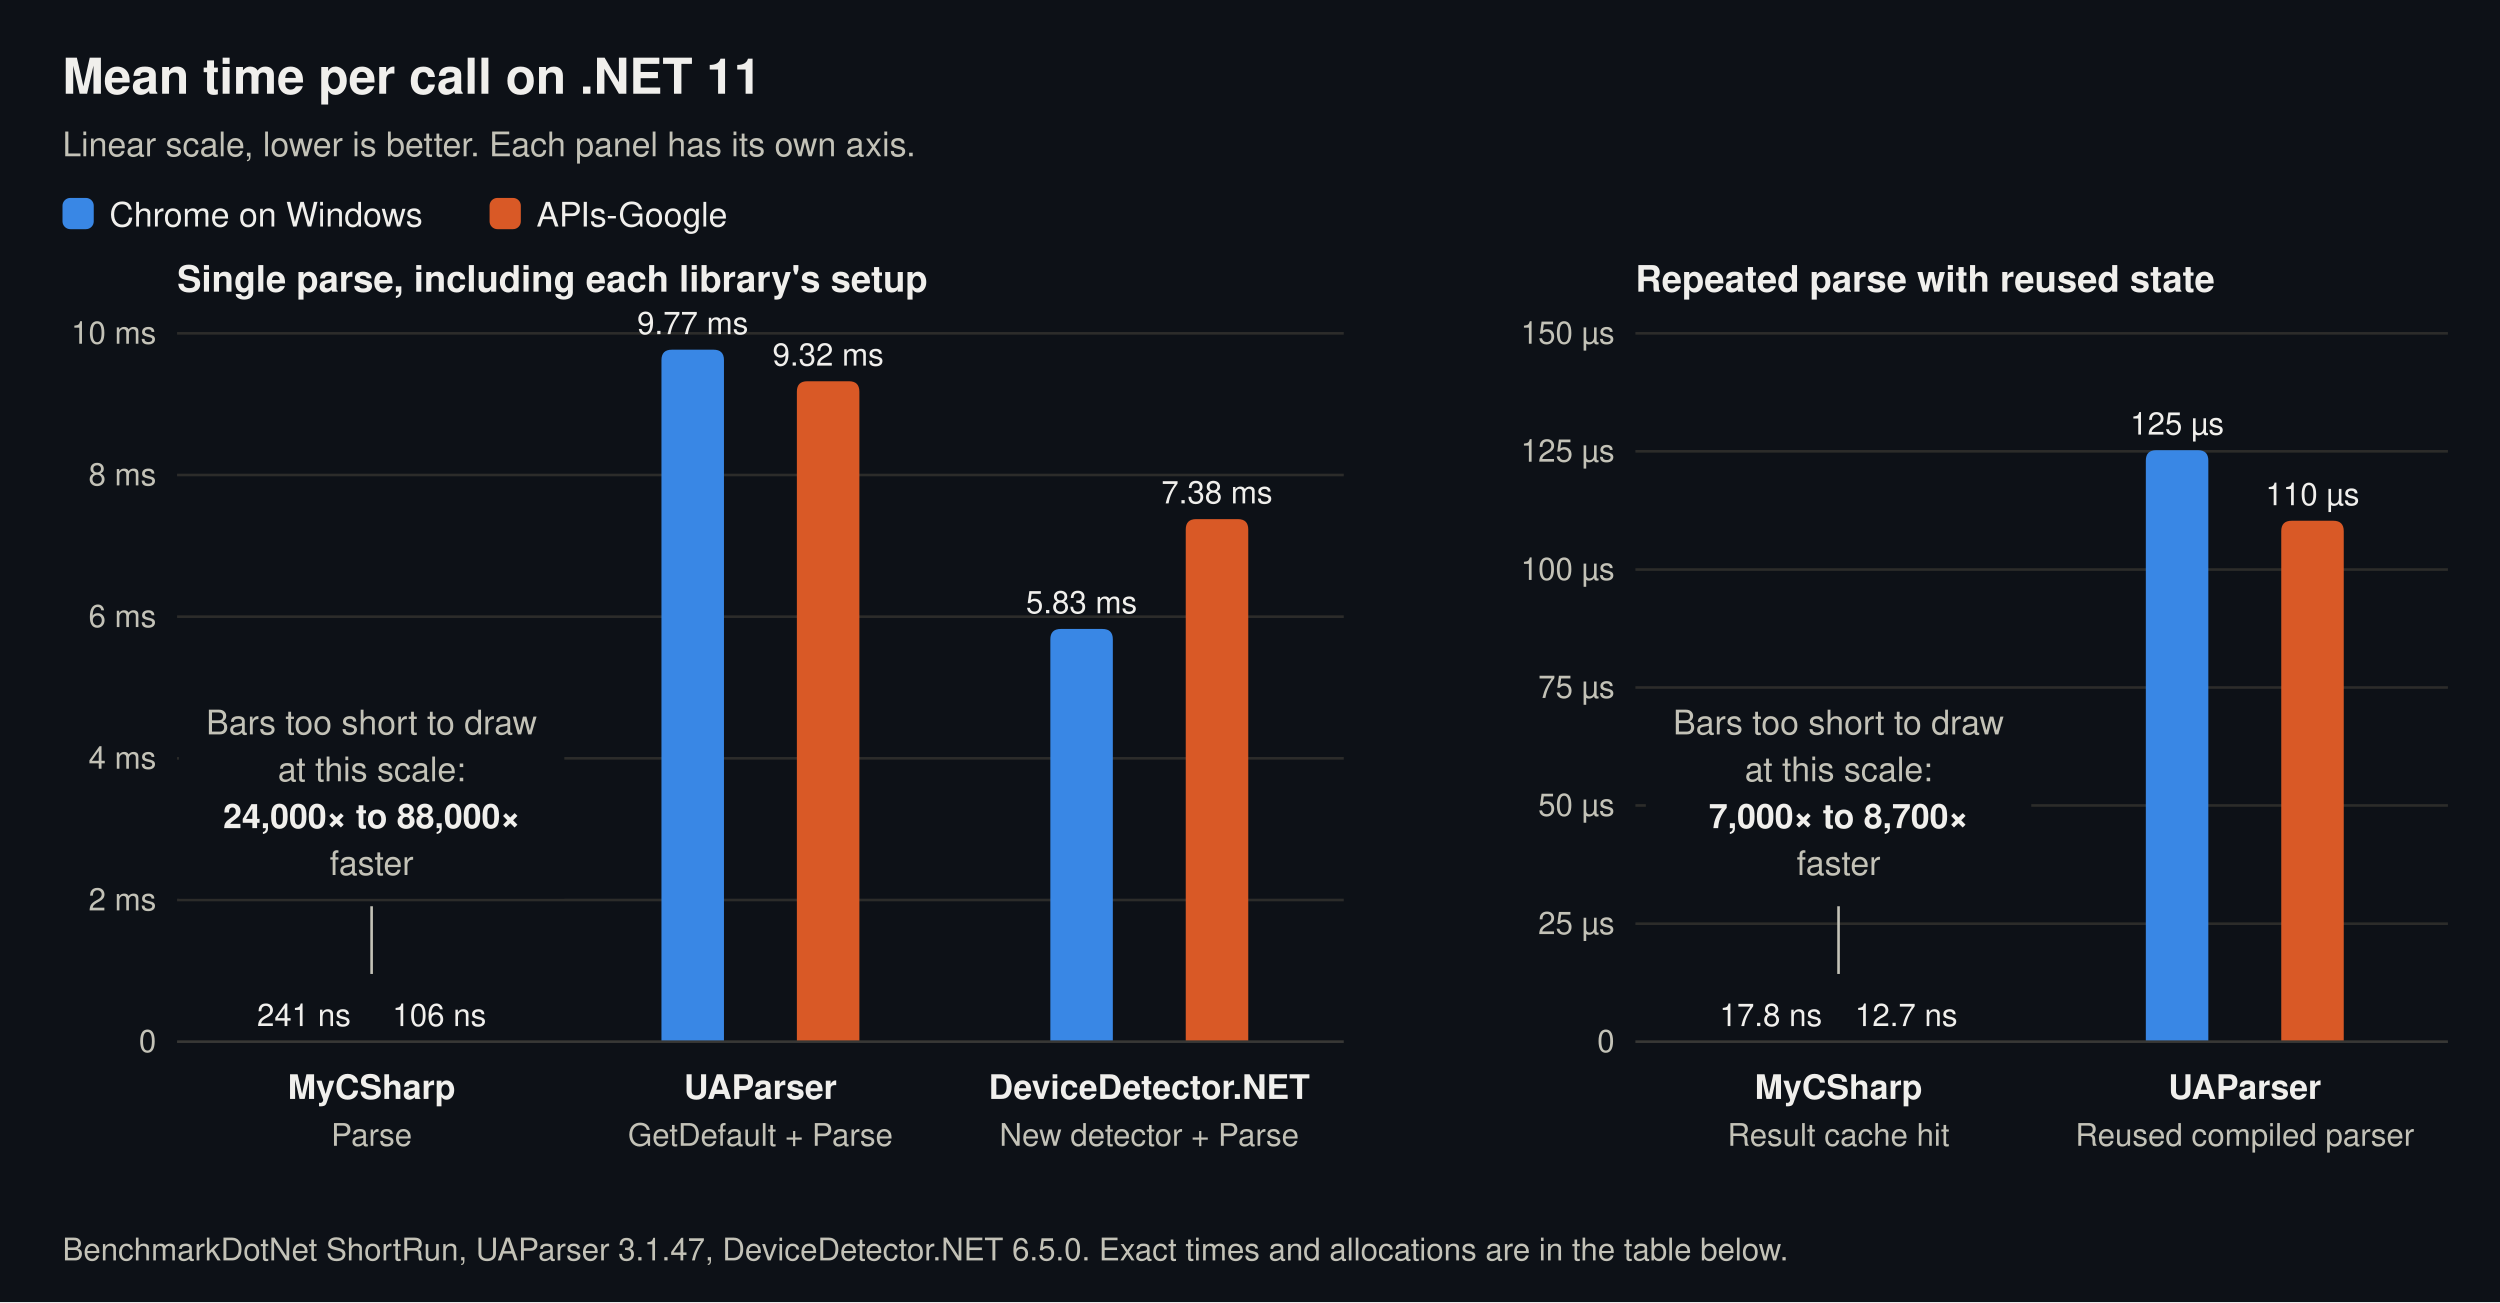
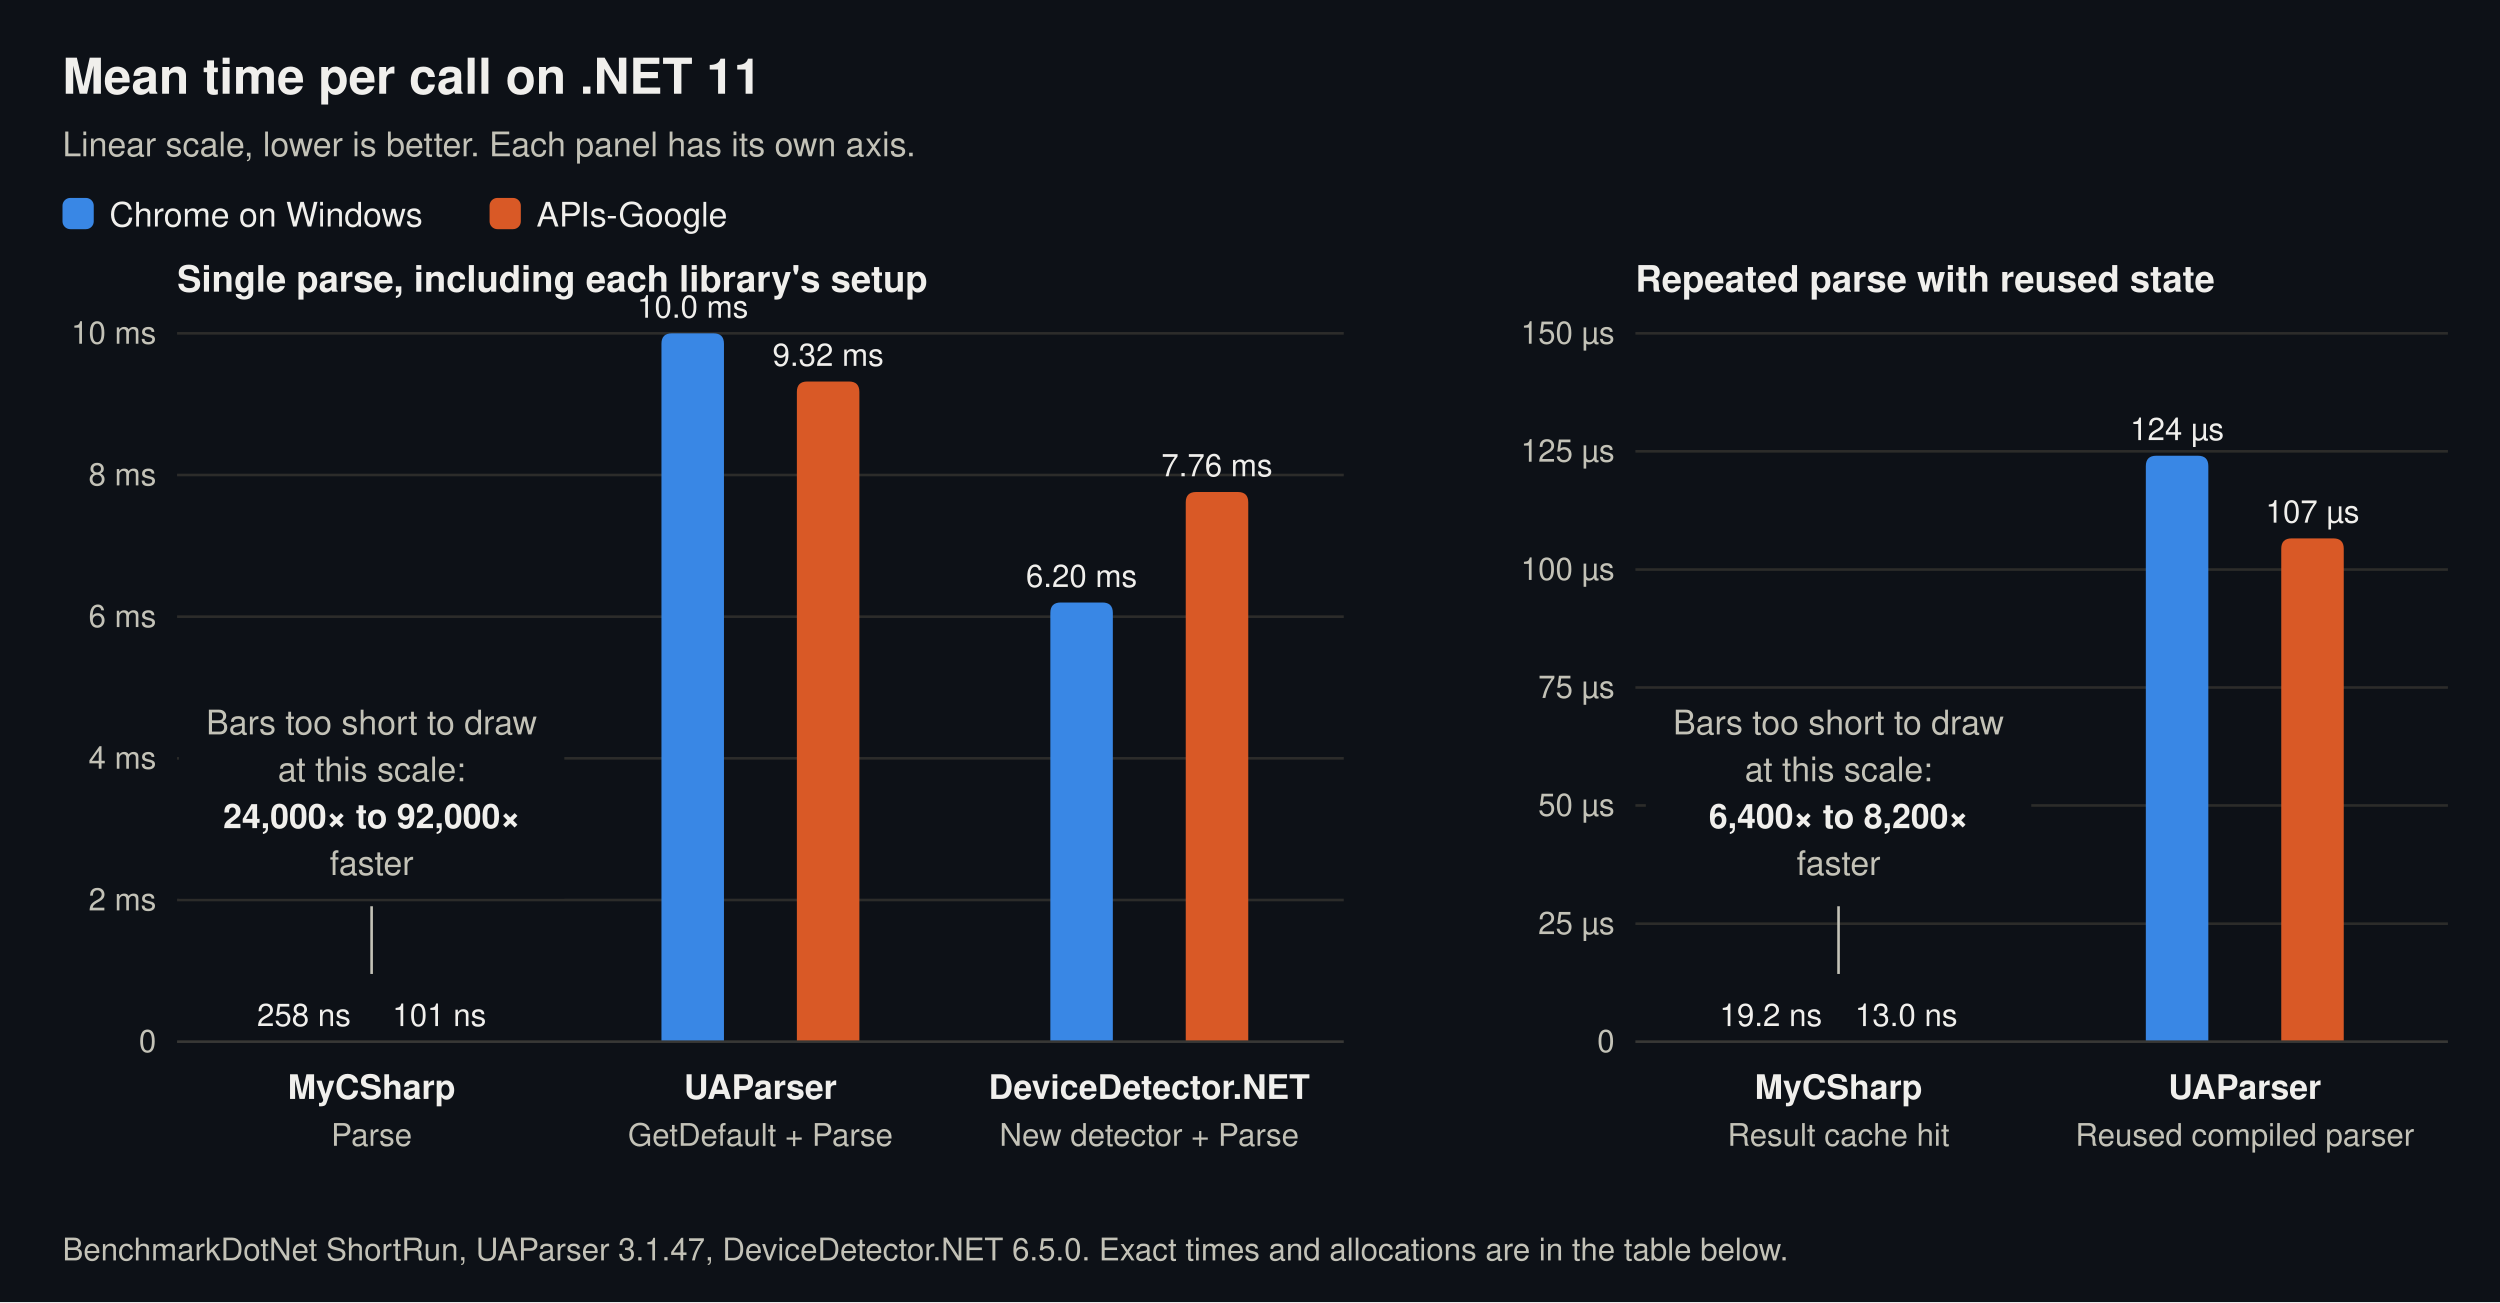
<svg xmlns="http://www.w3.org/2000/svg" width="960" height="500" viewBox="0 0 960 500" role="img" aria-labelledby="t d" font-family="system-ui, -apple-system, 'Segoe UI', Helvetica, Arial, sans-serif">
  <rect width="960" height="500" fill="#0d1117" />
  <text x="24.0" y="36.0" font-size="19" font-weight="600" fill="#f0efec" text-anchor="start">Mean time per call on .NET 11</text>
  <text x="24.0" y="60.0" font-size="13" font-weight="400" fill="#c3c2b7" text-anchor="start">Linear scale, lower is better. Each panel has its own axis.</text>
  <rect x="24" y="76" width="12" height="12" rx="3" fill="#3987e5" />
  <text x="42.0" y="87.0" font-size="13" font-weight="400" fill="#f0efec" text-anchor="start">Chrome on Windows</text>
  <rect x="188.0" y="76" width="12" height="12" rx="3" fill="#d95926" />
  <text x="206.0" y="87.0" font-size="13" font-weight="400" fill="#f0efec" text-anchor="start">APIs-Google</text>
  <text x="68.0" y="112.0" font-size="14" font-weight="600" fill="#f0efec" text-anchor="start">Single parse, including each library's setup</text>
  <text x="60.0" y="404.0" font-size="12" font-weight="400" fill="#c3c2b7" text-anchor="end" style="font-variant-numeric: tabular-nums">0</text>
  <line x1="68" y1="345.6" x2="516" y2="345.6" stroke="#2c2c2a" stroke-width="1" />
  <text x="60.0" y="349.6" font-size="12" font-weight="400" fill="#c3c2b7" text-anchor="end" style="font-variant-numeric: tabular-nums">2 ms</text>
  <line x1="68" y1="291.2" x2="516" y2="291.2" stroke="#2c2c2a" stroke-width="1" />
  <text x="60.0" y="295.2" font-size="12" font-weight="400" fill="#c3c2b7" text-anchor="end" style="font-variant-numeric: tabular-nums">4 ms</text>
  <line x1="68" y1="236.8" x2="516" y2="236.8" stroke="#2c2c2a" stroke-width="1" />
  <text x="60.0" y="240.8" font-size="12" font-weight="400" fill="#c3c2b7" text-anchor="end" style="font-variant-numeric: tabular-nums">6 ms</text>
  <line x1="68" y1="182.4" x2="516" y2="182.4" stroke="#2c2c2a" stroke-width="1" />
  <text x="60.0" y="186.4" font-size="12" font-weight="400" fill="#c3c2b7" text-anchor="end" style="font-variant-numeric: tabular-nums">8 ms</text>
  <line x1="68" y1="128.0" x2="516" y2="128.0" stroke="#2c2c2a" stroke-width="1" />
  <text x="60.0" y="132.0" font-size="12" font-weight="400" fill="#c3c2b7" text-anchor="end" style="font-variant-numeric: tabular-nums">10 ms</text>
  <path d="M104.67,400.00 V400.00 Q104.67,399.99 104.67,399.99 H128.66 Q128.67,399.99 128.67,400.00 V400.00 Z" fill="#3987e5" />
-   <text x="116.7" y="394.0" font-size="12" font-weight="400" fill="#f0efec" text-anchor="middle" style="font-variant-numeric: tabular-nums">241 ns</text>
+   <text x="116.7" y="394.0" font-size="12" font-weight="400" fill="#f0efec" text-anchor="middle" style="font-variant-numeric: tabular-nums">258 ns</text>
  <path d="M156.67,400.00 V400.00 Q156.67,400.00 156.67,400.00 H180.66 Q180.67,400.00 180.67,400.00 V400.00 Z" fill="#d95926" />
-   <text x="168.7" y="394.0" font-size="12" font-weight="400" fill="#f0efec" text-anchor="middle" style="font-variant-numeric: tabular-nums">106 ns</text>
+   <text x="168.7" y="394.0" font-size="12" font-weight="400" fill="#f0efec" text-anchor="middle" style="font-variant-numeric: tabular-nums">101 ns</text>
  <text x="142.7" y="422.0" font-size="13" font-weight="600" fill="#f0efec" text-anchor="middle">MyCSharp</text>
  <text x="142.7" y="440.0" font-size="12" font-weight="400" fill="#c3c2b7" text-anchor="middle">Parse</text>
  <rect x="68.7" y="265.0" width="148.0" height="80" fill="#0d1117" />
  <text x="142.7" y="282.0" font-size="13" font-weight="400" fill="#c3c2b7" text-anchor="middle">Bars too short to draw</text>
  <text x="142.7" y="300.0" font-size="13" font-weight="400" fill="#c3c2b7" text-anchor="middle">at this scale:</text>
-   <text x="142.7" y="318.0" font-size="13" font-weight="600" fill="#f0efec" text-anchor="middle">24,000× to 88,000×</text>
+   <text x="142.7" y="318.0" font-size="13" font-weight="600" fill="#f0efec" text-anchor="middle">24,000× to 92,000×</text>
  <text x="142.7" y="336.0" font-size="13" font-weight="400" fill="#c3c2b7" text-anchor="middle">faster</text>
  <line x1="142.7" y1="348.0" x2="142.7" y2="374.0" stroke="#c3c2b7" stroke-width="1" />
-   <path d="M254.00,400.00 V138.28 Q254.00,134.28 258.00,134.28 H274.00 Q278.00,134.28 278.00,138.28 V400.00 Z" fill="#3987e5" />
-   <text x="266.0" y="128.3" font-size="12" font-weight="400" fill="#f0efec" text-anchor="middle" style="font-variant-numeric: tabular-nums">9.77 ms</text>
-   <path d="M306.00,400.00 V150.40 Q306.00,146.40 310.00,146.40 H326.00 Q330.00,146.40 330.00,150.40 V400.00 Z" fill="#d95926" />
-   <text x="318.0" y="140.4" font-size="12" font-weight="400" fill="#f0efec" text-anchor="middle" style="font-variant-numeric: tabular-nums">9.32 ms</text>
+   <path d="M254.00,400.00 V132.00 Q254.00,128.00 258.00,128.00 H274.00 Q278.00,128.00 278.00,132.00 V400.00 Z" fill="#3987e5" />
+   <text x="266.0" y="122.0" font-size="12" font-weight="400" fill="#f0efec" text-anchor="middle" style="font-variant-numeric: tabular-nums">10.0 ms</text>
+   <path d="M306.00,400.00 V150.50 Q306.00,146.50 310.00,146.50 H326.00 Q330.00,146.50 330.00,150.50 V400.00 Z" fill="#d95926" />
+   <text x="318.0" y="140.5" font-size="12" font-weight="400" fill="#f0efec" text-anchor="middle" style="font-variant-numeric: tabular-nums">9.32 ms</text>
  <text x="292.0" y="422.0" font-size="13" font-weight="600" fill="#f0efec" text-anchor="middle">UAParser</text>
  <text x="292.0" y="440.0" font-size="12" font-weight="400" fill="#c3c2b7" text-anchor="middle">GetDefault + Parse</text>
-   <path d="M403.33,400.00 V245.52 Q403.33,241.52 407.33,241.52 H423.33 Q427.33,241.52 427.33,245.52 V400.00 Z" fill="#3987e5" />
-   <text x="415.3" y="235.5" font-size="12" font-weight="400" fill="#f0efec" text-anchor="middle" style="font-variant-numeric: tabular-nums">5.83 ms</text>
-   <path d="M455.33,400.00 V203.34 Q455.33,199.34 459.33,199.34 H475.33 Q479.33,199.34 479.33,203.34 V400.00 Z" fill="#d95926" />
-   <text x="467.3" y="193.3" font-size="12" font-weight="400" fill="#f0efec" text-anchor="middle" style="font-variant-numeric: tabular-nums">7.38 ms</text>
+   <path d="M403.33,400.00 V235.36 Q403.33,231.36 407.33,231.36 H423.33 Q427.33,231.36 427.33,235.36 V400.00 Z" fill="#3987e5" />
+   <text x="415.3" y="225.4" font-size="12" font-weight="400" fill="#f0efec" text-anchor="middle" style="font-variant-numeric: tabular-nums">6.20 ms</text>
+   <path d="M455.33,400.00 V192.93 Q455.33,188.93 459.33,188.93 H475.33 Q479.33,188.93 479.33,192.93 V400.00 Z" fill="#d95926" />
+   <text x="467.3" y="182.9" font-size="12" font-weight="400" fill="#f0efec" text-anchor="middle" style="font-variant-numeric: tabular-nums">7.76 ms</text>
  <text x="441.3" y="422.0" font-size="13" font-weight="600" fill="#f0efec" text-anchor="middle">DeviceDetector.NET</text>
  <text x="441.3" y="440.0" font-size="12" font-weight="400" fill="#c3c2b7" text-anchor="middle">New detector + Parse</text>
  <line x1="68" y1="400" x2="516" y2="400" stroke="#383835" stroke-width="1" />
  <text x="628.0" y="112.0" font-size="14" font-weight="600" fill="#f0efec" text-anchor="start">Repeated parse with reused state</text>
  <text x="620.0" y="404.0" font-size="12" font-weight="400" fill="#c3c2b7" text-anchor="end" style="font-variant-numeric: tabular-nums">0</text>
  <line x1="628" y1="354.7" x2="940" y2="354.7" stroke="#2c2c2a" stroke-width="1" />
  <text x="620.0" y="358.7" font-size="12" font-weight="400" fill="#c3c2b7" text-anchor="end" style="font-variant-numeric: tabular-nums">25 µs</text>
  <line x1="628" y1="309.3" x2="940" y2="309.3" stroke="#2c2c2a" stroke-width="1" />
  <text x="620.0" y="313.3" font-size="12" font-weight="400" fill="#c3c2b7" text-anchor="end" style="font-variant-numeric: tabular-nums">50 µs</text>
  <line x1="628" y1="264.0" x2="940" y2="264.0" stroke="#2c2c2a" stroke-width="1" />
  <text x="620.0" y="268.0" font-size="12" font-weight="400" fill="#c3c2b7" text-anchor="end" style="font-variant-numeric: tabular-nums">75 µs</text>
  <line x1="628" y1="218.7" x2="940" y2="218.7" stroke="#2c2c2a" stroke-width="1" />
  <text x="620.0" y="222.7" font-size="12" font-weight="400" fill="#c3c2b7" text-anchor="end" style="font-variant-numeric: tabular-nums">100 µs</text>
  <line x1="628" y1="173.3" x2="940" y2="173.3" stroke="#2c2c2a" stroke-width="1" />
  <text x="620.0" y="177.3" font-size="12" font-weight="400" fill="#c3c2b7" text-anchor="end" style="font-variant-numeric: tabular-nums">125 µs</text>
  <line x1="628" y1="128.0" x2="940" y2="128.0" stroke="#2c2c2a" stroke-width="1" />
  <text x="620.0" y="132.0" font-size="12" font-weight="400" fill="#c3c2b7" text-anchor="end" style="font-variant-numeric: tabular-nums">150 µs</text>
  <path d="M668.00,400.00 V400.00 Q668.00,399.97 668.03,399.97 H691.97 Q692.00,399.97 692.00,400.00 V400.00 Z" fill="#3987e5" />
-   <text x="680.0" y="394.0" font-size="12" font-weight="400" fill="#f0efec" text-anchor="middle" style="font-variant-numeric: tabular-nums">17.8 ns</text>
+   <text x="680.0" y="394.0" font-size="12" font-weight="400" fill="#f0efec" text-anchor="middle" style="font-variant-numeric: tabular-nums">19.2 ns</text>
  <path d="M720.00,400.00 V400.00 Q720.00,399.98 720.02,399.98 H743.98 Q744.00,399.98 744.00,400.00 V400.00 Z" fill="#d95926" />
-   <text x="732.0" y="394.0" font-size="12" font-weight="400" fill="#f0efec" text-anchor="middle" style="font-variant-numeric: tabular-nums">12.7 ns</text>
+   <text x="732.0" y="394.0" font-size="12" font-weight="400" fill="#f0efec" text-anchor="middle" style="font-variant-numeric: tabular-nums">13.0 ns</text>
  <text x="706.0" y="422.0" font-size="13" font-weight="600" fill="#f0efec" text-anchor="middle">MyCSharp</text>
  <text x="706.0" y="440.0" font-size="12" font-weight="400" fill="#c3c2b7" text-anchor="middle">Result cache hit</text>
  <rect x="632.0" y="265.0" width="148.0" height="80" fill="#0d1117" />
  <text x="706.0" y="282.0" font-size="13" font-weight="400" fill="#c3c2b7" text-anchor="middle">Bars too short to draw</text>
  <text x="706.0" y="300.0" font-size="13" font-weight="400" fill="#c3c2b7" text-anchor="middle">at this scale:</text>
-   <text x="706.0" y="318.0" font-size="13" font-weight="600" fill="#f0efec" text-anchor="middle">7,000× to 8,700×</text>
+   <text x="706.0" y="318.0" font-size="13" font-weight="600" fill="#f0efec" text-anchor="middle">6,400× to 8,200×</text>
  <text x="706.0" y="336.0" font-size="13" font-weight="400" fill="#c3c2b7" text-anchor="middle">faster</text>
  <line x1="706.0" y1="348.0" x2="706.0" y2="374.0" stroke="#c3c2b7" stroke-width="1" />
-   <path d="M824.00,400.00 V176.87 Q824.00,172.87 828.00,172.87 H844.00 Q848.00,172.87 848.00,176.87 V400.00 Z" fill="#3987e5" />
-   <text x="836.0" y="166.9" font-size="12" font-weight="400" fill="#f0efec" text-anchor="middle" style="font-variant-numeric: tabular-nums">125 µs</text>
-   <path d="M876.00,400.00 V203.97 Q876.00,199.97 880.00,199.97 H896.00 Q900.00,199.97 900.00,203.97 V400.00 Z" fill="#d95926" />
-   <text x="888.0" y="194.0" font-size="12" font-weight="400" fill="#f0efec" text-anchor="middle" style="font-variant-numeric: tabular-nums">110 µs</text>
+   <path d="M824.00,400.00 V179.00 Q824.00,175.00 828.00,175.00 H844.00 Q848.00,175.00 848.00,179.00 V400.00 Z" fill="#3987e5" />
+   <text x="836.0" y="169.0" font-size="12" font-weight="400" fill="#f0efec" text-anchor="middle" style="font-variant-numeric: tabular-nums">124 µs</text>
+   <path d="M876.00,400.00 V210.74 Q876.00,206.74 880.00,206.74 H896.00 Q900.00,206.74 900.00,210.74 V400.00 Z" fill="#d95926" />
+   <text x="888.0" y="200.7" font-size="12" font-weight="400" fill="#f0efec" text-anchor="middle" style="font-variant-numeric: tabular-nums">107 µs</text>
  <text x="862.0" y="422.0" font-size="13" font-weight="600" fill="#f0efec" text-anchor="middle">UAParser</text>
  <text x="862.0" y="440.0" font-size="12" font-weight="400" fill="#c3c2b7" text-anchor="middle">Reused compiled parser</text>
  <line x1="628" y1="400" x2="940" y2="400" stroke="#383835" stroke-width="1" />
  <text x="24.0" y="484.0" font-size="12" font-weight="400" fill="#c3c2b7" text-anchor="start">BenchmarkDotNet ShortRun, UAParser 3.1.47, DeviceDetector.NET 6.5.0. Exact times and allocations are in the table below.</text>
</svg>
